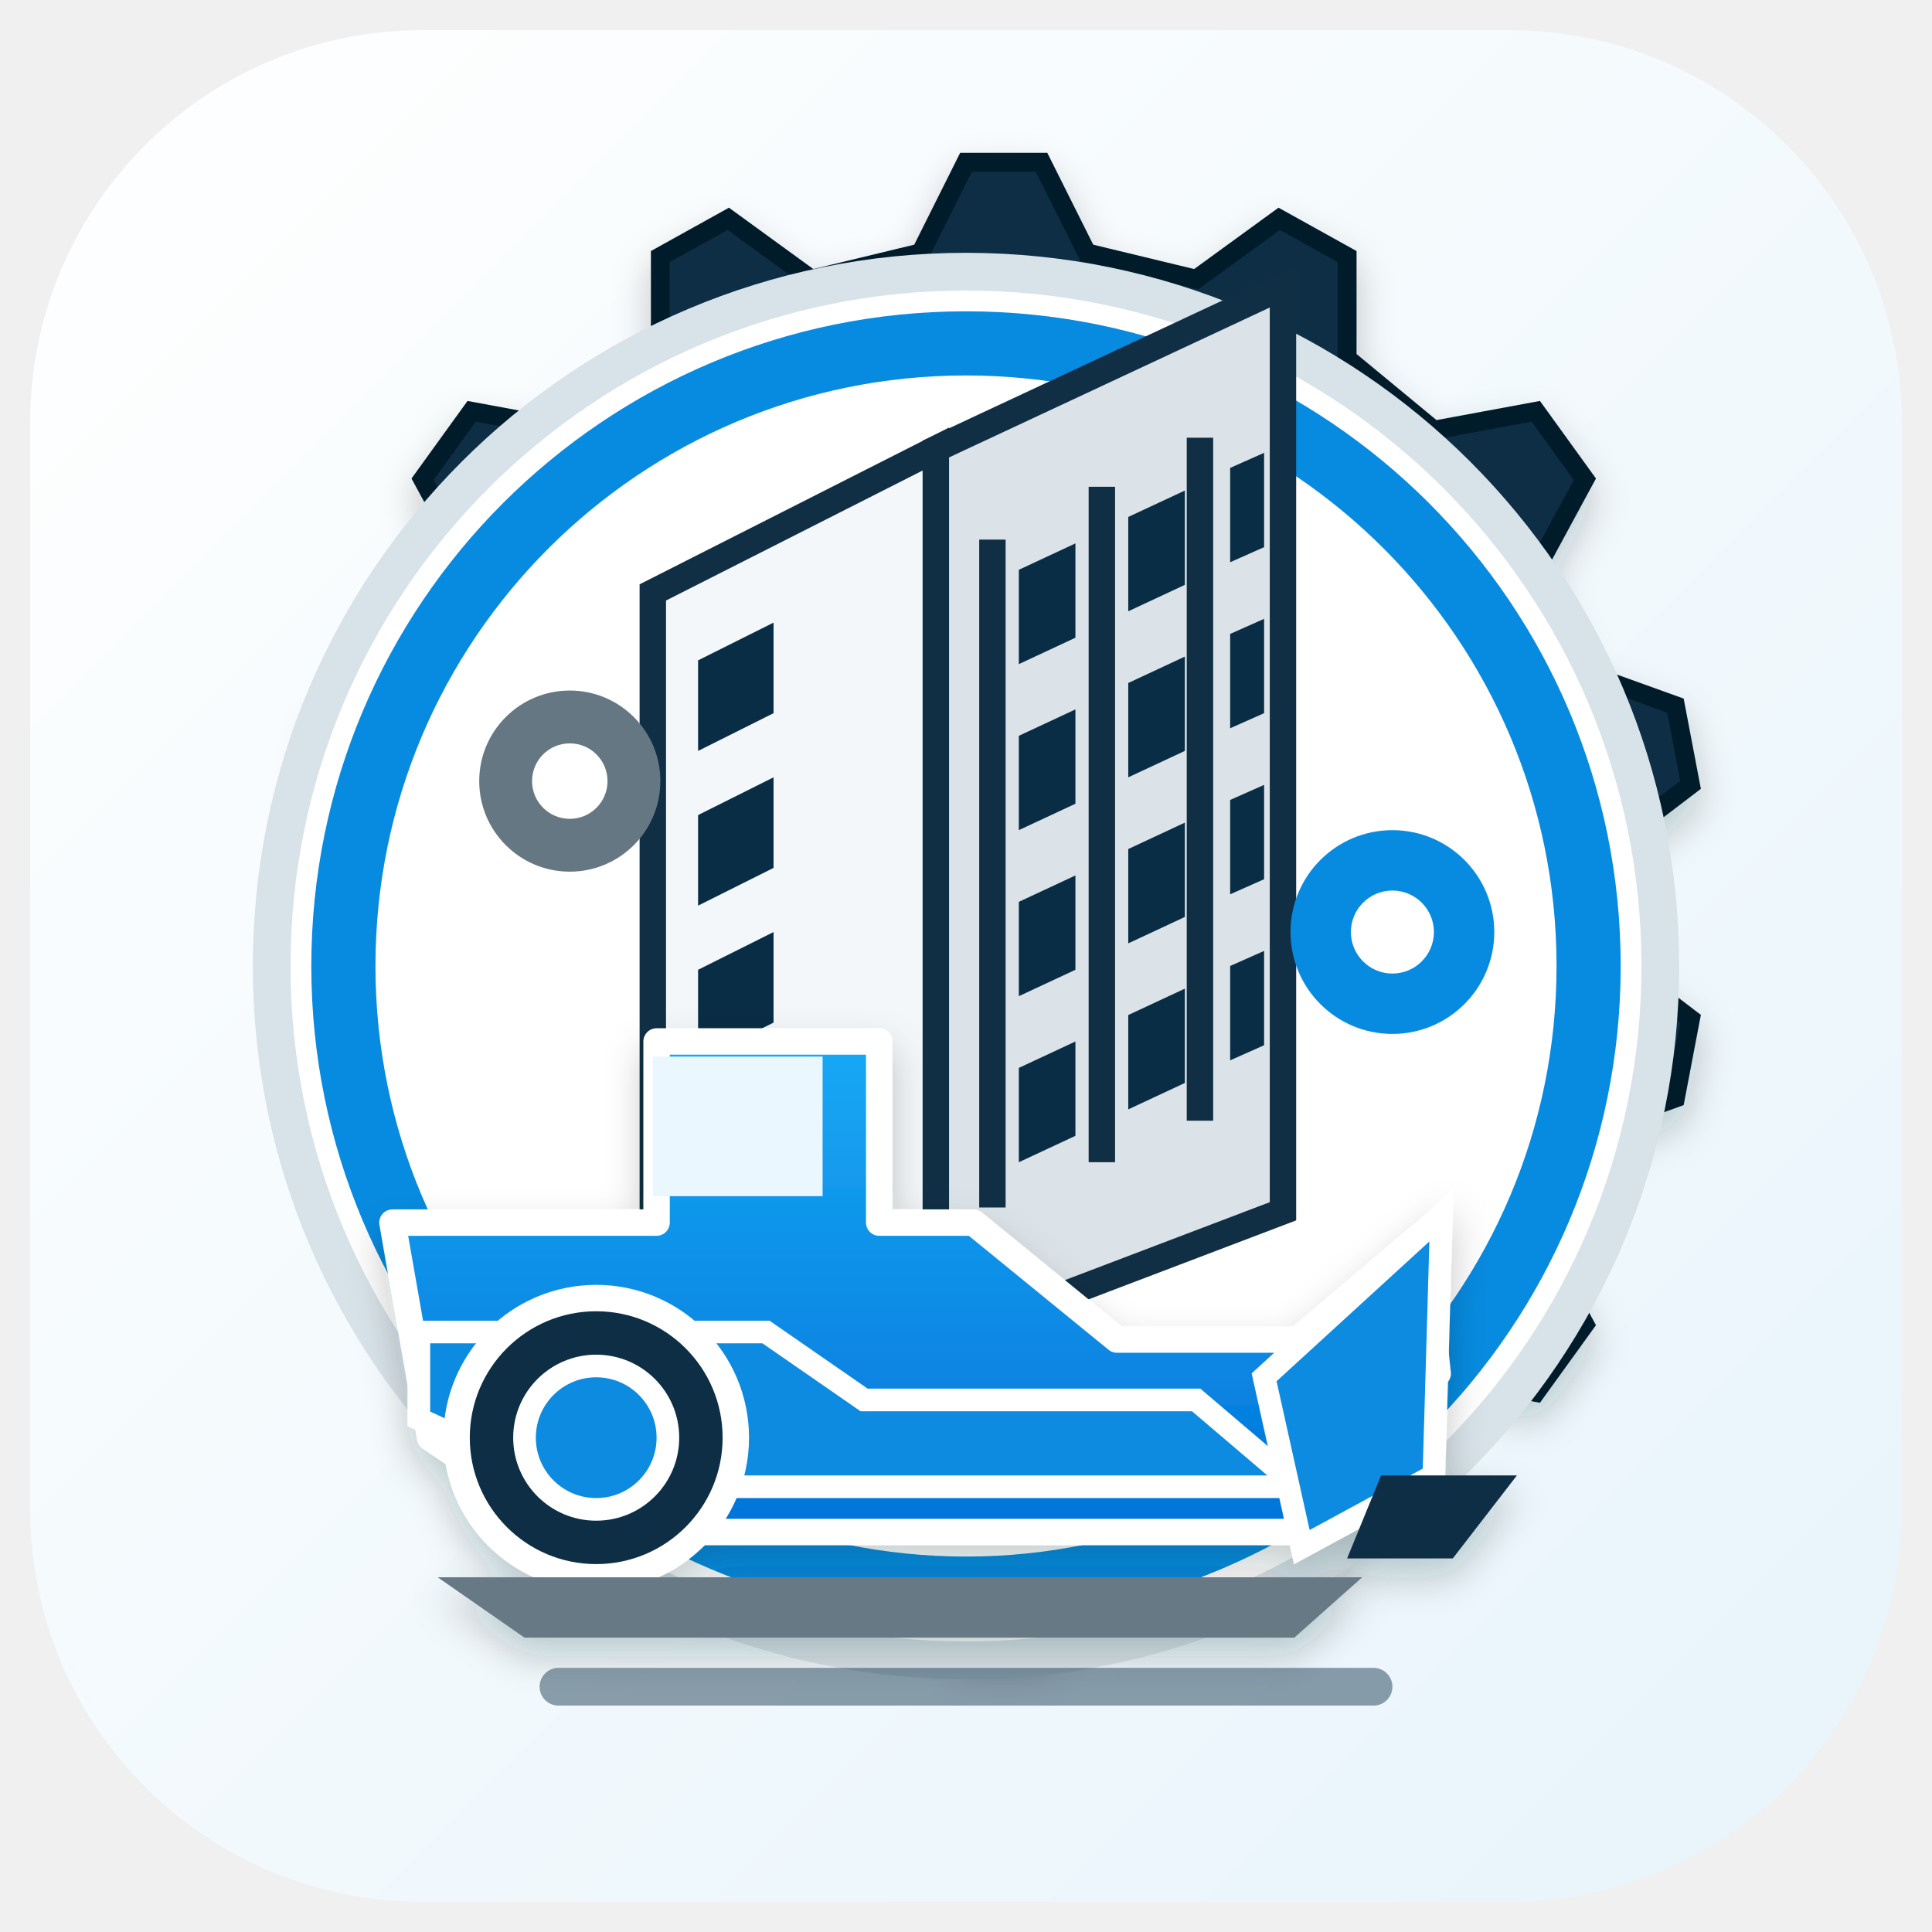
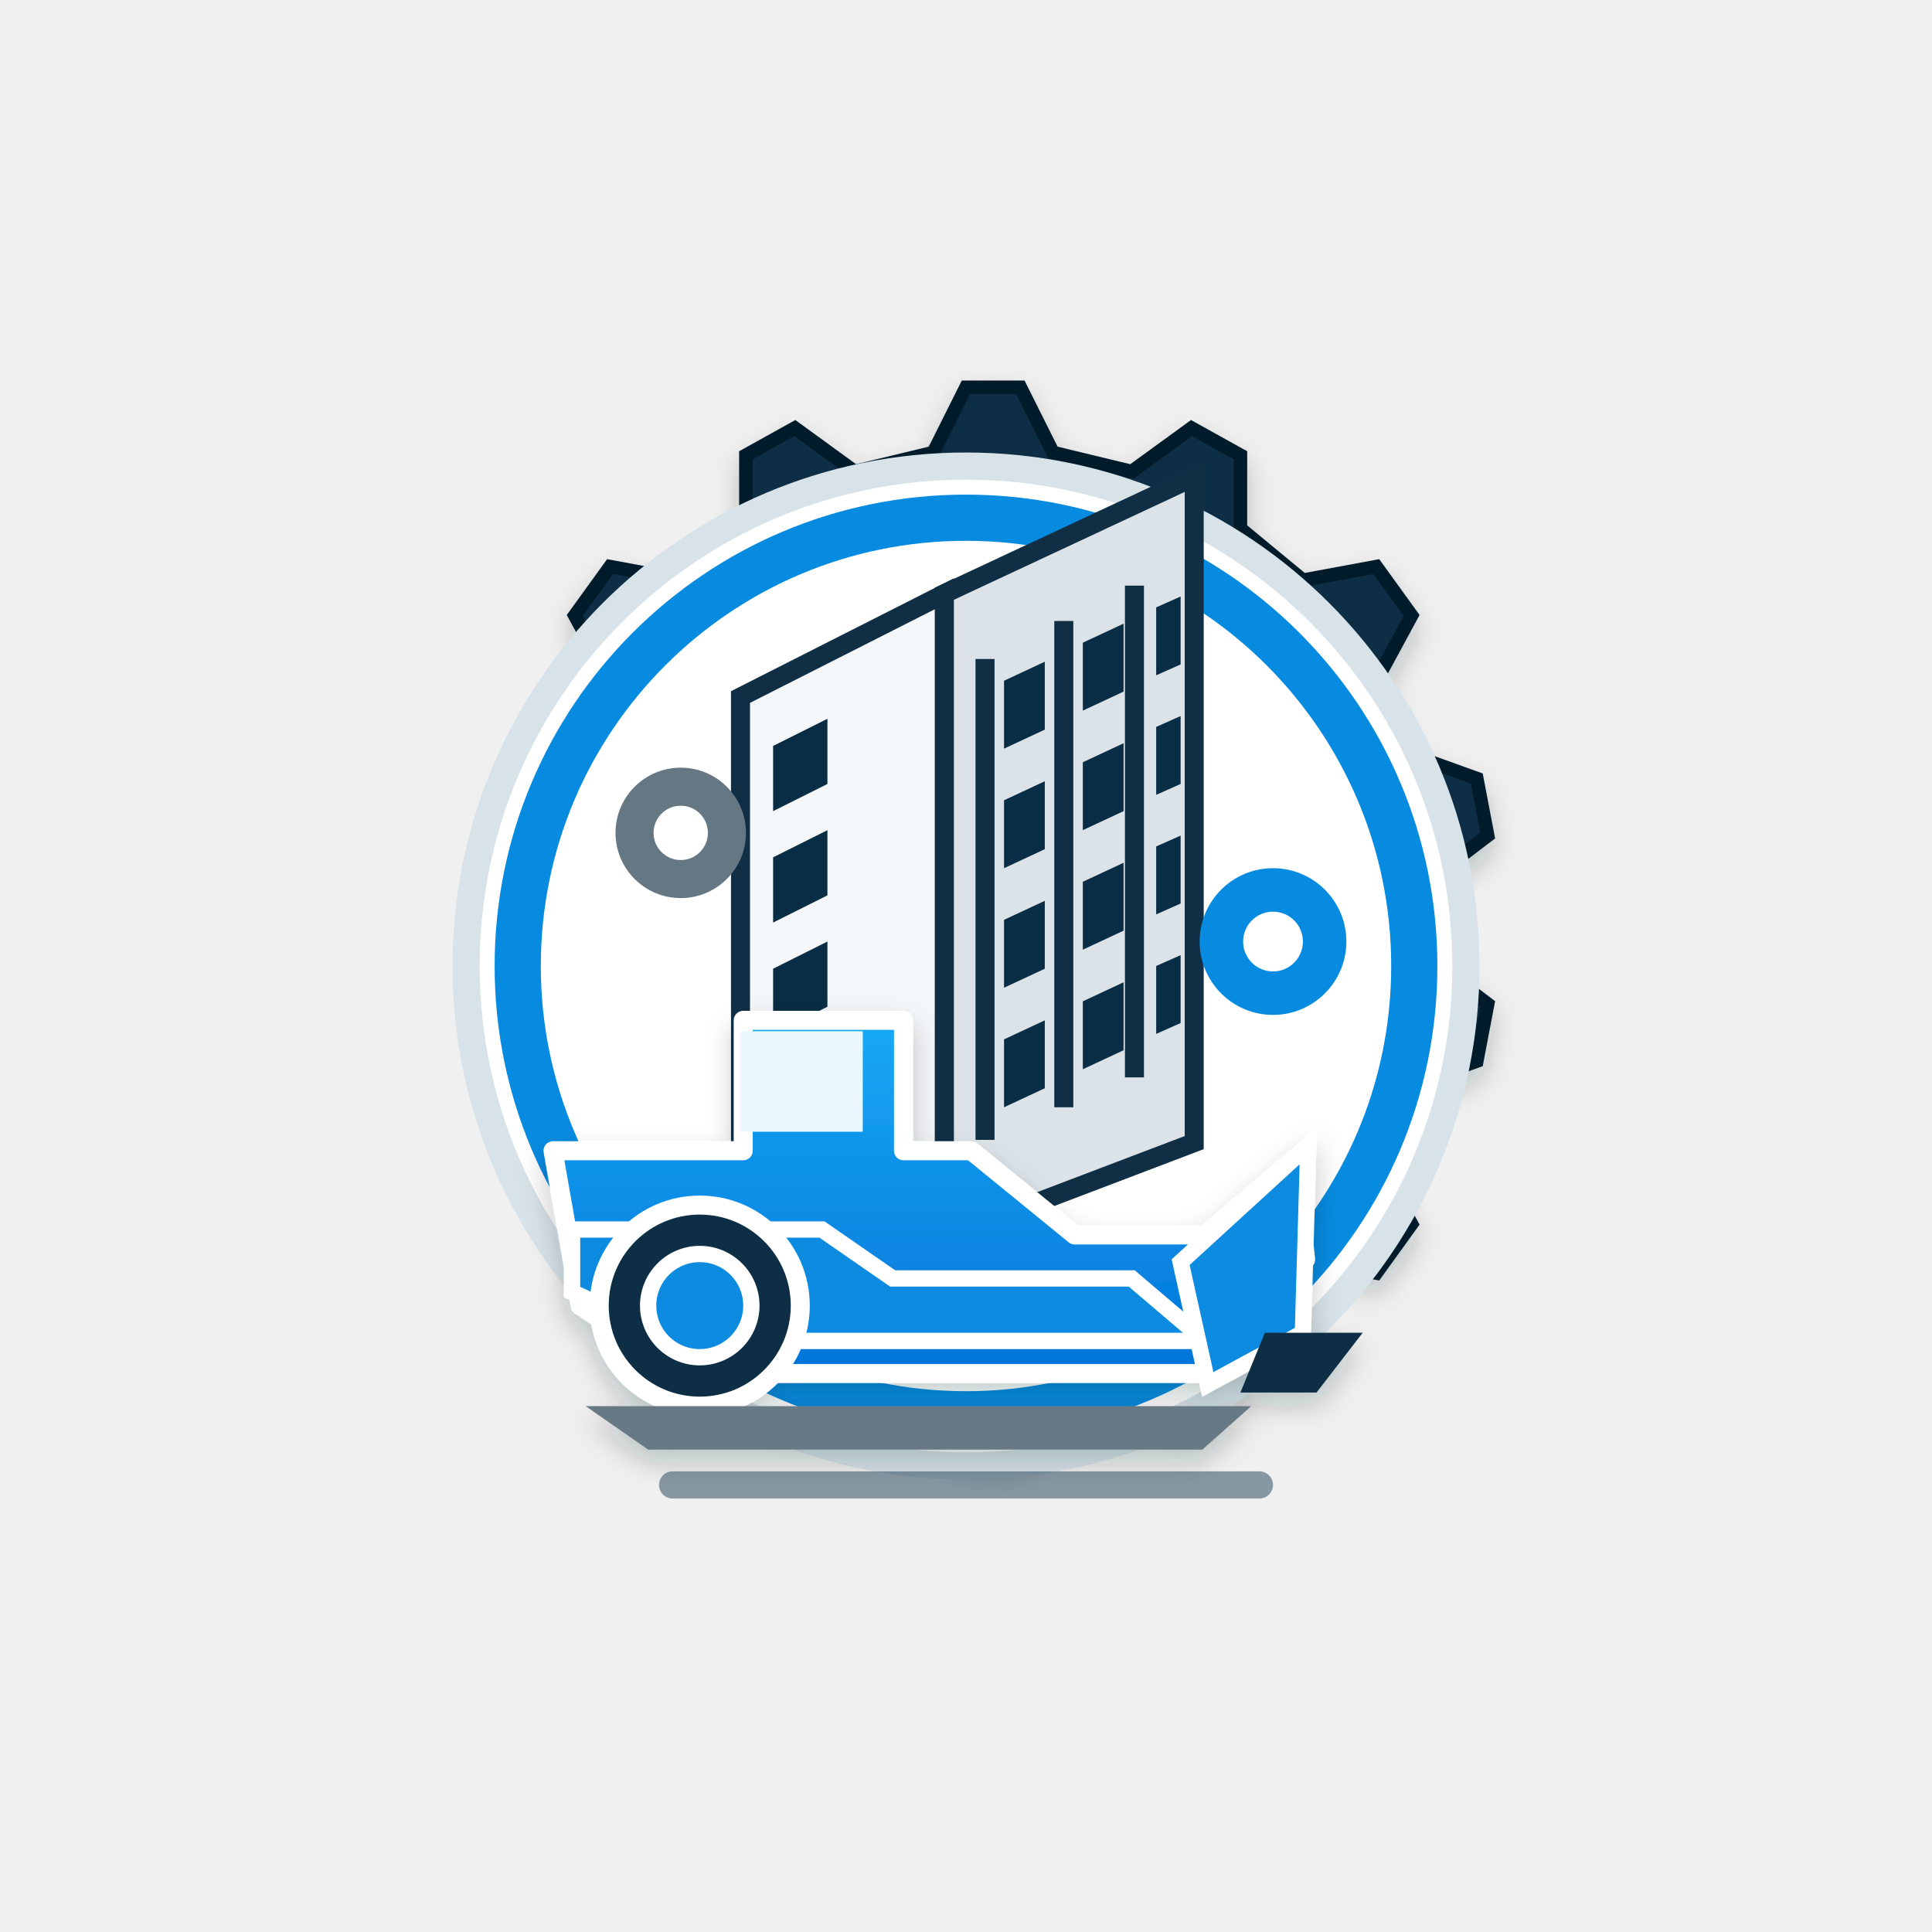
<svg xmlns="http://www.w3.org/2000/svg" width="512" height="512" viewBox="0 0 512 512">
  <defs>
    <linearGradient id="bg" x2="1" y2="1">
      <stop stop-color="#fff" />
      <stop offset="1" stop-color="#e7f4fb" />
    </linearGradient>
    <linearGradient id="blue" x2="0" y2="1">
      <stop stop-color="#19a9f5" />
      <stop offset="1" stop-color="#0074d9" />
    </linearGradient>
    <filter id="shadow" x="-20%" y="-20%" width="140%" height="140%">
      <feDropShadow dx="0" dy="5" stdDeviation="5" flood-color="#061c2c" flood-opacity=".22" />
    </filter>
  </defs>
-   <rect x="8" y="8" width="496" height="496" rx="104" fill="url(#bg)" />
-   <path d="M256 43l20 0 12 24 29 7 22-16 18 10 0 27 23 19 27-5 13 18-13 24 12 27 25 9 4 21-21 16 0 30 21 16-4 21-25 9-12 27 13 24-13 18-27-5-23 19 0 27-18 10-22-16-29 7-12 24h-20l-12-24-29-7-22 16-18-10 0-27-23-19-27 5-13-18 13-24-12-27-25-9-4-21 21-16 0-30-21-16 4-21 25-9 12-27-13-24 13-18 27 5 23-19 0-27 18-10 22 16 29-7z" fill="#092d45" stroke="#061c2c" stroke-width="5" filter="url(#shadow)" />
-   <circle cx="256" cy="256" r="184" fill="#fff" stroke="#d8e3e9" stroke-width="10" />
-   <circle cx="256" cy="256" r="165" fill="none" stroke="#078be0" stroke-width="17" />
-   <path d="M248 119l92-43 0 245-92 35z" fill="#dce3e8" stroke="#102f45" stroke-width="7" />
-   <path d="M248 119l-75 38v198l75 1z" fill="#f4f7f9" stroke="#102f45" stroke-width="7" />
-   <path d="M263 143l0 177M292 129v179M318 116v181" stroke="#102f45" stroke-width="7" />
-   <g fill="#092d45">
-     <path d="M185 175l20-10v24l-20 10zM185 216l20-10v24l-20 10zM185 257l20-10v24l-20 10zM185 298l20-10v24l-20 10z" />
-     <path d="M270 151l15-7v25l-15 7zM299 137l15-7v25l-15 7zM326 124l9-4v25l-9 4zM270 195l15-7v25l-15 7zM299 181l15-7v25l-15 7zM326 168l9-4v25l-9 4zM270 239l15-7v25l-15 7zM299 225l15-7v25l-15 7zM326 212l9-4v25l-9 4zM270 283l15-7v25l-15 7zM299 269l15-7v25l-15 7zM326 256l9-4v25l-9 4z" />
+   <g transform="translate(71.68 71.68) scale(0.72)">
+     <path d="M256 43l20 0 12 24 29 7 22-16 18 10 0 27 23 19 27-5 13 18-13 24 12 27 25 9 4 21-21 16 0 30 21 16-4 21-25 9-12 27 13 24-13 18-27-5-23 19 0 27-18 10-22-16-29 7-12 24h-20l-12-24-29-7-22 16-18-10 0-27-23-19-27 5-13-18 13-24-12-27-25-9-4-21 21-16 0-30-21-16 4-21 25-9 12-27-13-24 13-18 27 5 23-19 0-27 18-10 22 16 29-7z" fill="#092d45" stroke="#061c2c" stroke-width="5" filter="url(#shadow)" />
+     <circle cx="256" cy="256" r="184" fill="#fff" stroke="#d8e3e9" stroke-width="10" />
+     <circle cx="256" cy="256" r="165" fill="none" stroke="#078be0" stroke-width="17" />
+     <path d="M248 119l92-43 0 245-92 35z" fill="#dce3e8" stroke="#102f45" stroke-width="7" />
+     <path d="M248 119l-75 38v198l75 1z" fill="#f4f7f9" stroke="#102f45" stroke-width="7" />
+     <path d="M263 143l0 177M292 129v179M318 116v181" stroke="#102f45" stroke-width="7" />
+     <g fill="#092d45">
+       <path d="M185 175l20-10v24l-20 10zM185 216l20-10v24l-20 10zM185 257l20-10v24l-20 10zM185 298l20-10v24l-20 10z" />
+       <path d="M270 151l15-7v25l-15 7zM299 137l15-7v25l-15 7zM326 124l9-4v25l-9 4zM270 195l15-7v25l-15 7zM299 181l15-7v25l-15 7zM326 168l9-4v25l-9 4zM270 239l15-7v25l-15 7zM299 225l15-7v25l-15 7zM326 212l9-4v25l-9 4zM270 283l15-7v25l-15 7zM299 269l15-7v25l-15 7zM326 256l9-4v25l-9 4z" />
+     </g>
+     <g fill="#657783">
+       <circle cx="151" cy="207" r="24" />
+       <circle cx="151" cy="207" r="10" fill="#fff" />
+     </g>
+     <g fill="#078be0">
+       <circle cx="369" cy="247" r="27" />
+       <circle cx="369" cy="247" r="11" fill="#fff" />
+     </g>
+     <g filter="url(#shadow)">
+       <path d="M104 324h70v-48h59v48h25l38 31h48l33-28 4 37-35 42H151l-37-25z" fill="url(#blue)" stroke="#fff" stroke-width="7" stroke-linejoin="round" />
+       <path d="M173 280h45v37h-45z" fill="#eaf7ff" />
+       <path d="M111 353h92l26 18h88l27 23H150l-39-18z" fill="#078be0" stroke="#fff" stroke-width="6" />
+       <path d="M335 365l47-43-2 69-35 19z" fill="#078be0" stroke="#fff" stroke-width="6" />
+       <path d="M366 391h36l-17 22h-28z" fill="#092d45" />
+       <circle cx="158" cy="381" r="37" fill="#092d45" stroke="#fff" stroke-width="7" />
+       <circle cx="158" cy="381" r="19" fill="#078be0" stroke="#fff" stroke-width="6" />
+       <path d="M116 418h245l-18 16H139z" fill="#667985" />
+     </g>
+     <path d="M148 447h216" stroke="#092d45" stroke-width="10" stroke-linecap="round" opacity=".45" />
  </g>
-   <g fill="#657783">
-     <circle cx="151" cy="207" r="24" />
-     <circle cx="151" cy="207" r="10" fill="#fff" />
-   </g>
-   <g fill="#078be0">
-     <circle cx="369" cy="247" r="27" />
-     <circle cx="369" cy="247" r="11" fill="#fff" />
-   </g>
-   <g filter="url(#shadow)">
-     <path d="M104 324h70v-48h59v48h25l38 31h48l33-28 4 37-35 42H151l-37-25z" fill="url(#blue)" stroke="#fff" stroke-width="7" stroke-linejoin="round" />
-     <path d="M173 280h45v37h-45z" fill="#eaf7ff" />
-     <path d="M111 353h92l26 18h88l27 23H150l-39-18z" fill="#078be0" stroke="#fff" stroke-width="6" />
-     <path d="M335 365l47-43-2 69-35 19z" fill="#078be0" stroke="#fff" stroke-width="6" />
-     <path d="M366 391h36l-17 22h-28z" fill="#092d45" />
-     <circle cx="158" cy="381" r="37" fill="#092d45" stroke="#fff" stroke-width="7" />
-     <circle cx="158" cy="381" r="19" fill="#078be0" stroke="#fff" stroke-width="6" />
-     <path d="M116 418h245l-18 16H139z" fill="#667985" />
-   </g>
-   <path d="M148 447h216" stroke="#092d45" stroke-width="10" stroke-linecap="round" opacity=".45" />
</svg>
